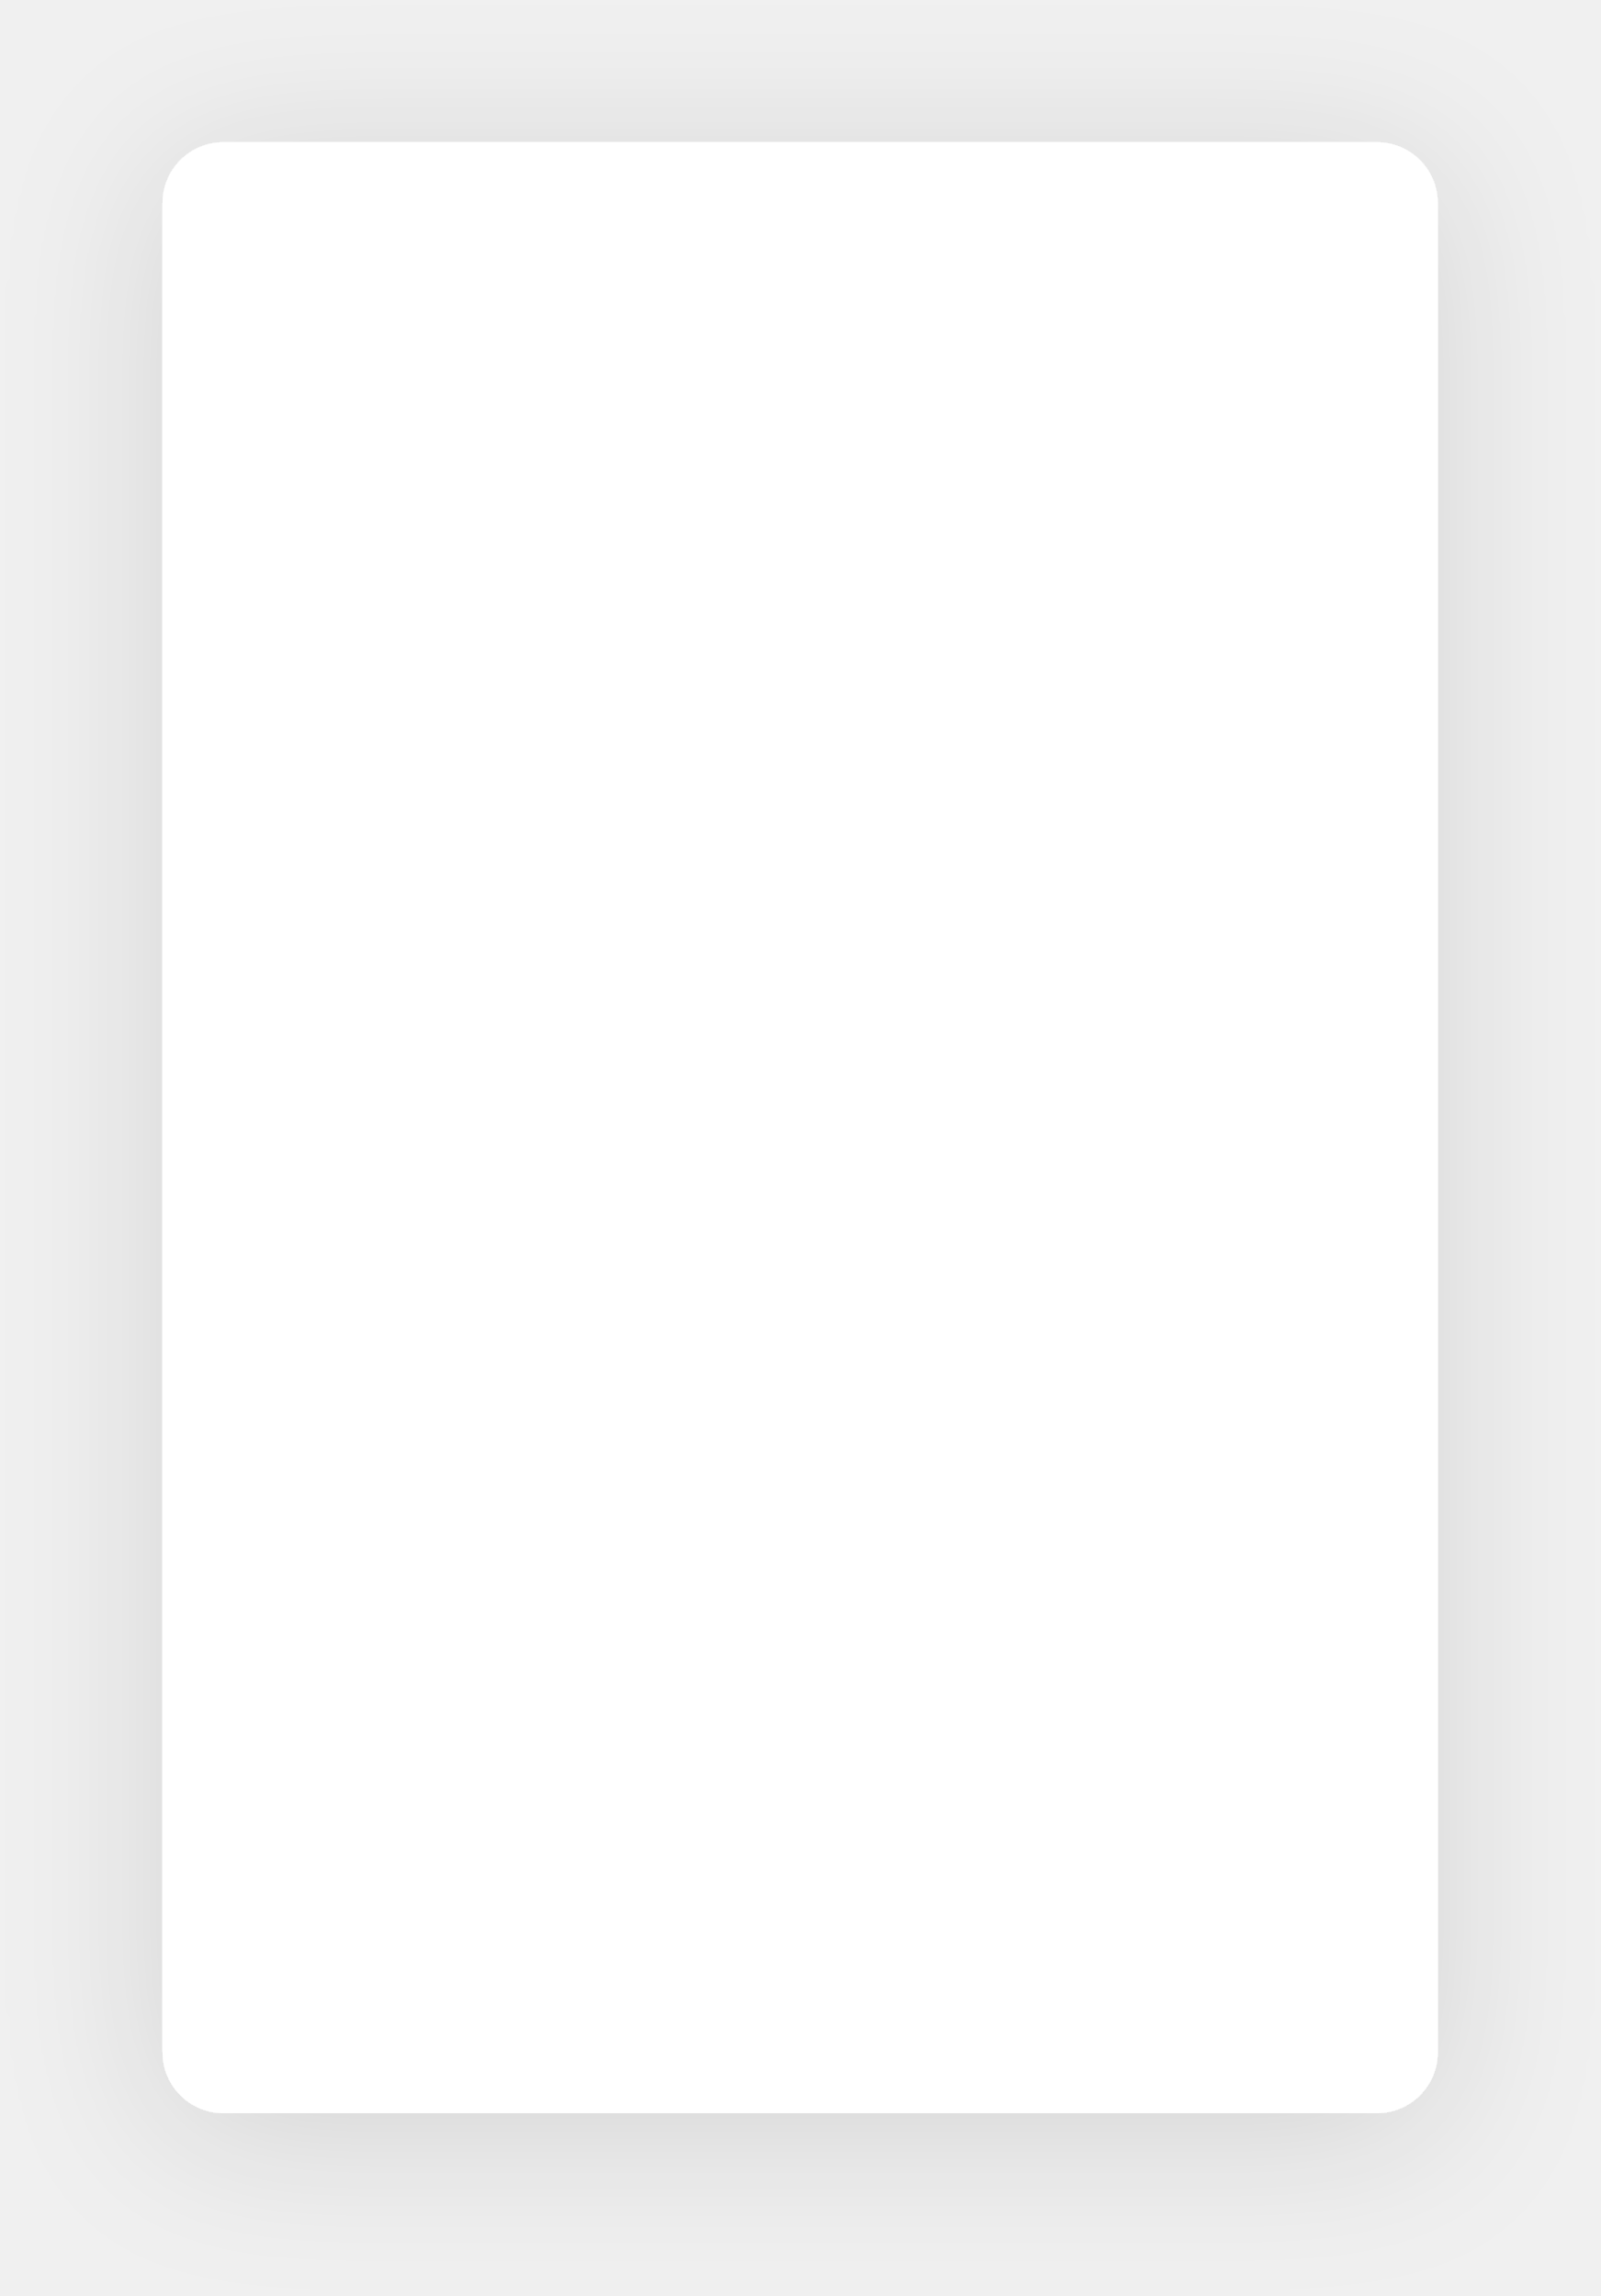
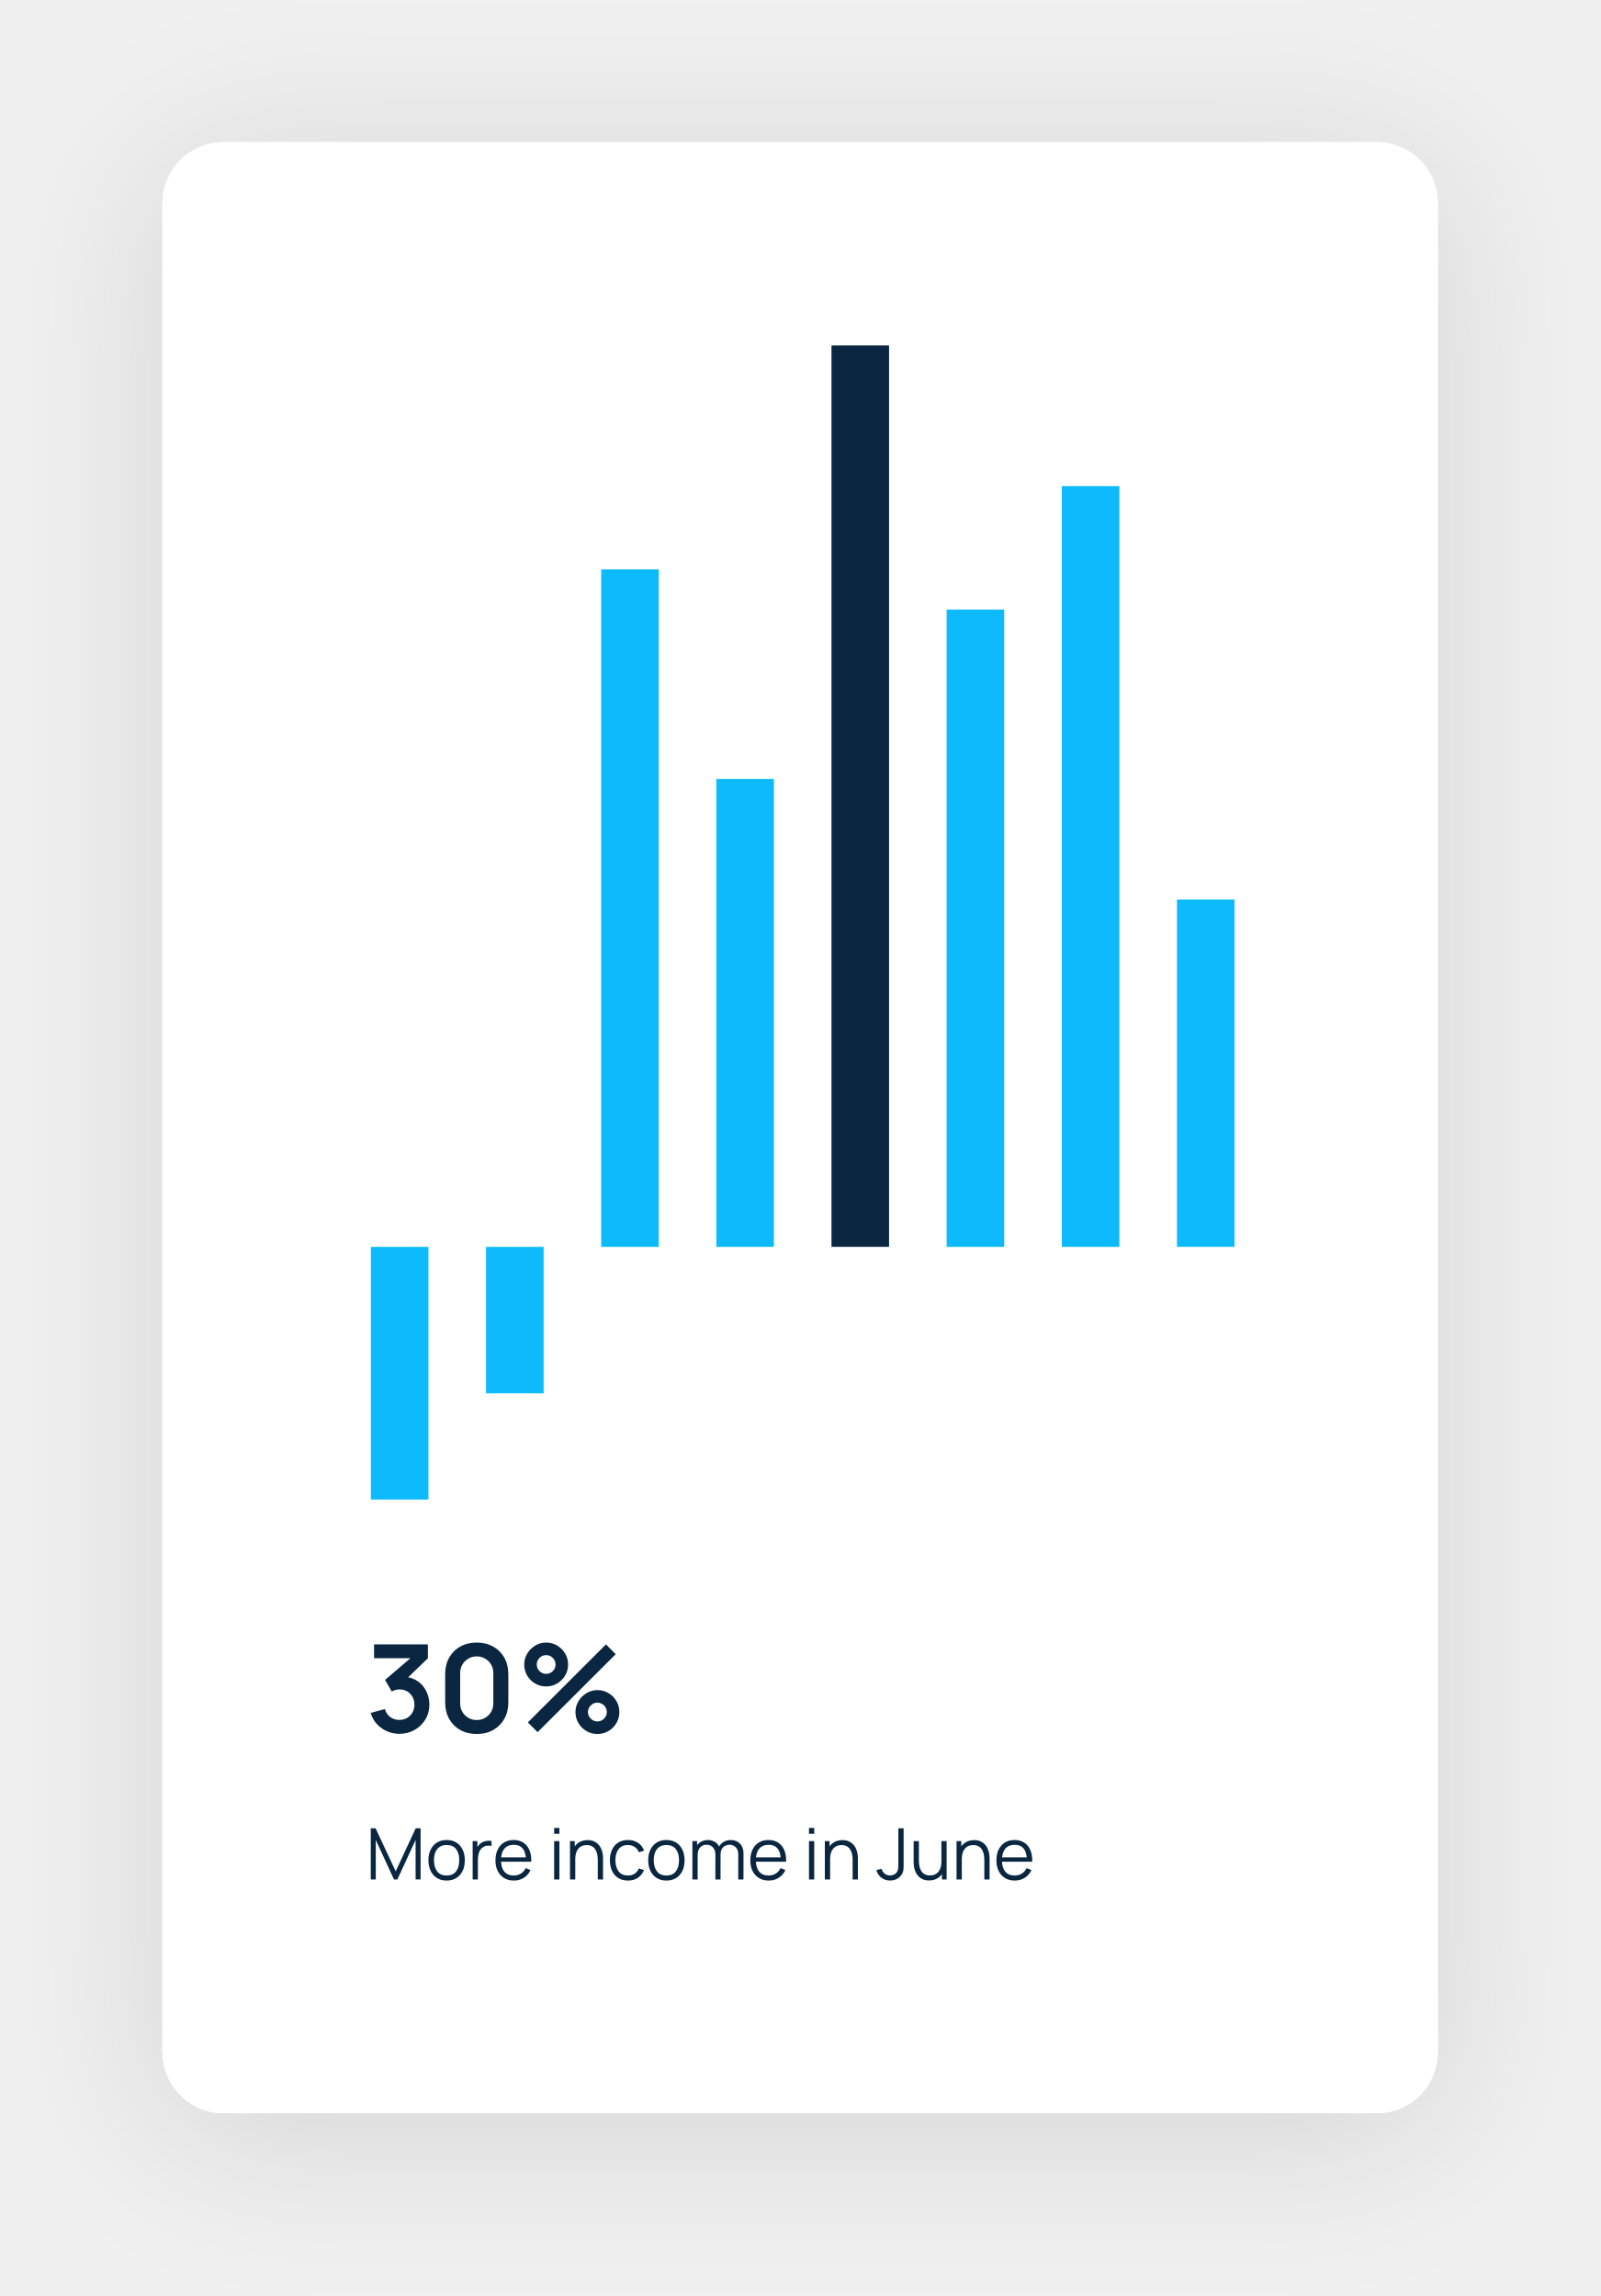
<svg xmlns="http://www.w3.org/2000/svg" width="315" height="452" viewBox="0 0 315 452" fill="none">
-   <g filter="url(#filter0_d_604_1415)">
+   <g filter="url(#filter0_d_604_1414)">
    <rect x="32" y="28" width="251" height="388" rx="12" fill="white" />
  </g>
+   <g clip-path="url(#clip0_604_1414)">
+     <rect width="11.333" height="49.737" transform="matrix(1 0 0 -1 73 295.21)" fill="#0DBBFC" />
+     <rect width="11.333" height="28.825" transform="matrix(1 0 0 -1 95.6667 274.298)" fill="#0DBBFC" />
+     <rect x="118.333" y="112.085" width="11.333" height="133.387" fill="#0DBBFC" />
+     <rect x="141" y="153.345" width="11.333" height="92.127" fill="#0DBBFC" />
+     <rect x="163.667" y="68" width="11.333" height="177.472" fill="#0A2640" />
+     <rect x="186.333" y="119.998" width="11.333" height="125.474" fill="#0DBBFC" />
+     <rect x="209" y="95.695" width="11.333" height="149.778" fill="#0DBBFC" />
+     <rect x="231.667" y="177.083" width="11.333" height="68.389" fill="#0DBBFC" />
+     <path d="M78.624 341.324C77.76 341.324 76.944 341.156 76.176 340.82C75.408 340.484 74.74 340.008 74.172 339.392C73.612 338.776 73.208 338.048 72.96 337.208L75.756 336.452C75.956 337.14 76.32 337.672 76.848 338.048C77.384 338.416 77.972 338.596 78.612 338.588C79.18 338.588 79.688 338.456 80.136 338.192C80.584 337.928 80.936 337.572 81.192 337.124C81.448 336.668 81.576 336.16 81.576 335.6C81.576 334.744 81.3 334.028 80.748 333.452C80.196 332.876 79.484 332.588 78.612 332.588C78.348 332.588 78.088 332.624 77.832 332.696C77.584 332.768 77.344 332.868 77.112 332.996L75.792 330.716L81.6 325.748L81.852 326.444H73.632V323.72H84.228V326.456L79.56 330.944L79.536 330.092C80.584 330.164 81.476 330.456 82.212 330.968C82.956 331.48 83.524 332.14 83.916 332.948C84.316 333.756 84.516 334.64 84.516 335.6C84.516 336.688 84.248 337.664 83.712 338.528C83.184 339.392 82.472 340.076 81.576 340.58C80.688 341.076 79.704 341.324 78.624 341.324ZM93.841 341.36C92.617 341.36 91.537 341.1 90.601 340.58C89.665 340.052 88.933 339.32 88.405 338.384C87.885 337.448 87.625 336.368 87.625 335.144V329.576C87.625 328.352 87.885 327.272 88.405 326.336C88.933 325.4 89.665 324.672 90.601 324.152C91.537 323.624 92.617 323.36 93.841 323.36C95.065 323.36 96.141 323.624 97.069 324.152C98.005 324.672 98.737 325.4 99.265 326.336C99.793 327.272 100.057 328.352 100.057 329.576V335.144C100.057 336.368 99.793 337.448 99.265 338.384C98.737 339.32 98.005 340.052 97.069 340.58C96.141 341.1 95.065 341.36 93.841 341.36ZM93.841 338.612C94.449 338.612 95.001 338.468 95.497 338.18C95.993 337.884 96.385 337.492 96.673 337.004C96.961 336.508 97.105 335.956 97.105 335.348V329.36C97.105 328.744 96.961 328.192 96.673 327.704C96.385 327.208 95.993 326.816 95.497 326.528C95.001 326.232 94.449 326.084 93.841 326.084C93.233 326.084 92.681 326.232 92.185 326.528C91.689 326.816 91.297 327.208 91.009 327.704C90.721 328.192 90.577 328.744 90.577 329.36V335.348C90.577 335.956 90.721 336.508 91.009 337.004C91.297 337.492 91.689 337.884 92.185 338.18C92.681 338.468 93.233 338.612 93.841 338.612ZM105.822 341L103.902 339.08L119.274 323.72L121.194 325.652L105.822 341ZM117.594 341.36C116.802 341.36 116.078 341.168 115.422 340.784C114.774 340.392 114.254 339.872 113.862 339.224C113.47 338.568 113.274 337.84 113.274 337.04C113.274 336.256 113.474 335.536 113.874 334.88C114.274 334.224 114.802 333.7 115.458 333.308C116.114 332.916 116.826 332.72 117.594 332.72C118.386 332.72 119.11 332.916 119.766 333.308C120.422 333.692 120.942 334.212 121.326 334.868C121.718 335.516 121.914 336.24 121.914 337.04C121.914 337.84 121.718 338.568 121.326 339.224C120.942 339.872 120.422 340.392 119.766 340.784C119.11 341.168 118.386 341.36 117.594 341.36ZM117.594 338.888C117.922 338.888 118.226 338.804 118.506 338.636C118.794 338.468 119.022 338.244 119.19 337.964C119.358 337.684 119.442 337.376 119.442 337.04C119.442 336.704 119.358 336.396 119.19 336.116C119.022 335.836 118.794 335.612 118.506 335.444C118.226 335.276 117.922 335.192 117.594 335.192C117.258 335.192 116.95 335.276 116.67 335.444C116.39 335.612 116.162 335.836 115.986 336.116C115.818 336.396 115.734 336.704 115.734 337.04C115.734 337.376 115.818 337.684 115.986 337.964C116.162 338.244 116.39 338.468 116.67 338.636C116.95 338.804 117.258 338.888 117.594 338.888ZM107.502 332C106.71 332 105.986 331.808 105.33 331.424C104.674 331.032 104.15 330.512 103.758 329.864C103.374 329.208 103.182 328.48 103.182 327.68C103.182 326.896 103.382 326.176 103.782 325.52C104.182 324.864 104.71 324.34 105.366 323.948C106.022 323.556 106.734 323.36 107.502 323.36C108.294 323.36 109.014 323.556 109.662 323.948C110.318 324.332 110.842 324.852 111.234 325.508C111.626 326.156 111.822 326.88 111.822 327.68C111.822 328.48 111.626 329.208 111.234 329.864C110.842 330.512 110.318 331.032 109.662 331.424C109.014 331.808 108.294 332 107.502 332ZM107.502 329.528C107.838 329.528 108.146 329.444 108.426 329.276C108.706 329.108 108.93 328.884 109.098 328.604C109.266 328.324 109.35 328.016 109.35 327.68C109.35 327.344 109.266 327.036 109.098 326.756C108.93 326.476 108.706 326.252 108.426 326.084C108.146 325.916 107.838 325.832 107.502 325.832C107.166 325.832 106.858 325.916 106.578 326.084C106.298 326.252 106.074 326.476 105.906 326.756C105.738 327.036 105.654 327.344 105.654 327.68C105.654 328.016 105.738 328.324 105.906 328.604C106.074 328.884 106.298 329.108 106.578 329.276C106.858 329.444 107.166 329.528 107.502 329.528Z" fill="#0A2640" />
+     <path d="M72.98 370V359.92H73.925L77.887 368.397L81.828 359.92H82.787V369.993H81.807V362.216L78.216 370H77.551L73.967 362.216V370H72.98ZM87.909 370.21C87.157 370.21 86.516 370.04 85.984 369.699C85.451 369.358 85.043 368.887 84.758 368.285C84.474 367.683 84.332 366.992 84.332 366.213C84.332 365.42 84.476 364.724 84.766 364.127C85.055 363.53 85.466 363.065 85.998 362.734C86.534 362.398 87.171 362.23 87.909 362.23C88.665 362.23 89.308 362.4 89.841 362.741C90.377 363.077 90.785 363.546 91.066 364.148C91.35 364.745 91.493 365.434 91.493 366.213C91.493 367.006 91.35 367.704 91.066 368.306C90.781 368.903 90.37 369.37 89.834 369.706C89.297 370.042 88.655 370.21 87.909 370.21ZM87.909 369.223C88.749 369.223 89.374 368.945 89.784 368.39C90.195 367.83 90.4 367.104 90.4 366.213C90.4 365.298 90.193 364.57 89.778 364.029C89.367 363.488 88.744 363.217 87.909 363.217C87.344 363.217 86.877 363.345 86.508 363.602C86.144 363.854 85.871 364.206 85.689 364.659C85.512 365.107 85.424 365.625 85.424 366.213C85.424 367.123 85.633 367.853 86.053 368.404C86.474 368.95 87.092 369.223 87.909 369.223ZM93.037 370V362.44H93.961V364.26L93.779 364.022C93.863 363.798 93.972 363.593 94.108 363.406C94.243 363.215 94.39 363.058 94.549 362.937C94.745 362.764 94.973 362.634 95.235 362.545C95.496 362.452 95.76 362.398 96.026 362.384C96.292 362.365 96.534 362.384 96.754 362.44V363.406C96.478 363.336 96.177 363.32 95.851 363.357C95.524 363.394 95.223 363.525 94.948 363.749C94.696 363.945 94.507 364.181 94.381 364.456C94.255 364.727 94.171 365.016 94.129 365.324C94.087 365.627 94.066 365.928 94.066 366.227V370H93.037ZM101.144 370.21C100.407 370.21 99.767 370.047 99.226 369.72C98.689 369.393 98.272 368.934 97.973 368.341C97.674 367.748 97.525 367.053 97.525 366.255C97.525 365.429 97.672 364.715 97.966 364.113C98.26 363.511 98.673 363.047 99.205 362.72C99.742 362.393 100.374 362.23 101.102 362.23C101.849 362.23 102.486 362.403 103.013 362.748C103.54 363.089 103.939 363.579 104.21 364.218C104.481 364.857 104.604 365.62 104.581 366.507H103.531V366.143C103.512 365.163 103.3 364.423 102.894 363.924C102.493 363.425 101.905 363.175 101.13 363.175C100.318 363.175 99.695 363.439 99.261 363.966C98.832 364.493 98.617 365.245 98.617 366.22C98.617 367.172 98.832 367.912 99.261 368.439C99.695 368.962 100.309 369.223 101.102 369.223C101.643 369.223 102.115 369.099 102.516 368.852C102.922 368.6 103.242 368.238 103.475 367.767L104.434 368.138C104.135 368.796 103.694 369.307 103.111 369.671C102.532 370.03 101.877 370.21 101.144 370.21ZM98.253 366.507V365.646H104.028V366.507H98.253ZM109.077 361.005V359.85H110.106V361.005H109.077ZM109.077 370V362.44H110.106V370H109.077ZM117.665 370V366.143C117.665 365.723 117.625 365.338 117.546 364.988C117.466 364.633 117.338 364.325 117.161 364.064C116.988 363.798 116.762 363.593 116.482 363.448C116.206 363.303 115.87 363.231 115.474 363.231C115.11 363.231 114.788 363.294 114.508 363.42C114.232 363.546 113.999 363.728 113.808 363.966C113.621 364.199 113.479 364.484 113.381 364.82C113.283 365.156 113.234 365.539 113.234 365.968L112.506 365.807C112.506 365.032 112.641 364.381 112.912 363.854C113.182 363.327 113.556 362.928 114.032 362.657C114.508 362.386 115.054 362.251 115.67 362.251C116.122 362.251 116.517 362.321 116.853 362.461C117.193 362.601 117.48 362.79 117.714 363.028C117.952 363.266 118.143 363.539 118.288 363.847C118.432 364.15 118.537 364.475 118.603 364.82C118.668 365.161 118.701 365.501 118.701 365.842V370H117.665ZM112.198 370V362.44H113.129V364.302H113.234V370H112.198ZM123.598 370.21C122.838 370.21 122.194 370.04 121.666 369.699C121.139 369.358 120.738 368.889 120.462 368.292C120.192 367.69 120.052 366.999 120.042 366.22C120.052 365.427 120.196 364.731 120.476 364.134C120.756 363.532 121.16 363.065 121.687 362.734C122.215 362.398 122.854 362.23 123.605 362.23C124.371 362.23 125.036 362.417 125.6 362.79C126.17 363.163 126.559 363.674 126.769 364.323L125.761 364.645C125.584 364.192 125.302 363.842 124.914 363.595C124.532 363.343 124.093 363.217 123.598 363.217C123.043 363.217 122.583 363.345 122.219 363.602C121.855 363.854 121.585 364.206 121.407 364.659C121.23 365.112 121.139 365.632 121.134 366.22C121.144 367.125 121.354 367.853 121.764 368.404C122.175 368.95 122.786 369.223 123.598 369.223C124.112 369.223 124.548 369.106 124.907 368.873C125.271 368.635 125.547 368.29 125.733 367.837L126.769 368.145C126.489 368.817 126.079 369.33 125.537 369.685C124.996 370.035 124.35 370.21 123.598 370.21ZM131.166 370.21C130.415 370.21 129.773 370.04 129.241 369.699C128.709 369.358 128.301 368.887 128.016 368.285C127.732 367.683 127.589 366.992 127.589 366.213C127.589 365.42 127.734 364.724 128.023 364.127C128.313 363.53 128.723 363.065 129.255 362.734C129.792 362.398 130.429 362.23 131.166 362.23C131.922 362.23 132.566 362.4 133.098 362.741C133.635 363.077 134.043 363.546 134.323 364.148C134.608 364.745 134.75 365.434 134.75 366.213C134.75 367.006 134.608 367.704 134.323 368.306C134.039 368.903 133.628 369.37 133.091 369.706C132.555 370.042 131.913 370.21 131.166 370.21ZM131.166 369.223C132.006 369.223 132.632 368.945 133.042 368.39C133.453 367.83 133.658 367.104 133.658 366.213C133.658 365.298 133.451 364.57 133.035 364.029C132.625 363.488 132.002 363.217 131.166 363.217C130.602 363.217 130.135 363.345 129.766 363.602C129.402 363.854 129.129 364.206 128.947 364.659C128.77 365.107 128.681 365.625 128.681 366.213C128.681 367.123 128.891 367.853 129.311 368.404C129.731 368.95 130.35 369.223 131.166 369.223ZM145.31 370L145.317 365.037C145.317 364.454 145.154 363.996 144.827 363.665C144.505 363.329 144.095 363.161 143.595 363.161C143.311 363.161 143.033 363.226 142.762 363.357C142.492 363.488 142.268 363.698 142.09 363.987C141.918 364.276 141.831 364.654 141.831 365.121L141.222 364.946C141.208 364.405 141.313 363.931 141.537 363.525C141.766 363.119 142.079 362.804 142.475 362.58C142.877 362.351 143.329 362.237 143.833 362.237C144.594 362.237 145.203 362.473 145.66 362.944C146.118 363.411 146.346 364.043 146.346 364.841L146.339 370H145.31ZM136.287 370V362.44H137.211V364.302H137.323V370H136.287ZM140.809 370L140.816 365.107C140.816 364.505 140.655 364.031 140.333 363.686C140.016 363.336 139.596 363.161 139.073 363.161C138.551 363.161 138.128 363.341 137.806 363.7C137.484 364.055 137.323 364.528 137.323 365.121L136.707 364.785C136.707 364.3 136.822 363.866 137.05 363.483C137.279 363.096 137.592 362.792 137.988 362.573C138.385 362.349 138.835 362.237 139.339 362.237C139.82 362.237 140.247 362.34 140.62 362.545C140.998 362.75 141.295 363.049 141.509 363.441C141.724 363.833 141.831 364.309 141.831 364.869L141.824 370H140.809ZM151.306 370.21C150.569 370.21 149.929 370.047 149.388 369.72C148.851 369.393 148.434 368.934 148.135 368.341C147.836 367.748 147.687 367.053 147.687 366.255C147.687 365.429 147.834 364.715 148.128 364.113C148.422 363.511 148.835 363.047 149.367 362.72C149.904 362.393 150.536 362.23 151.264 362.23C152.011 362.23 152.648 362.403 153.175 362.748C153.702 363.089 154.101 363.579 154.372 364.218C154.643 364.857 154.766 365.62 154.743 366.507H153.693V366.143C153.674 365.163 153.462 364.423 153.056 363.924C152.655 363.425 152.067 363.175 151.292 363.175C150.48 363.175 149.857 363.439 149.423 363.966C148.994 364.493 148.779 365.245 148.779 366.22C148.779 367.172 148.994 367.912 149.423 368.439C149.857 368.962 150.471 369.223 151.264 369.223C151.805 369.223 152.277 369.099 152.678 368.852C153.084 368.6 153.404 368.238 153.637 367.767L154.596 368.138C154.297 368.796 153.856 369.307 153.273 369.671C152.694 370.03 152.039 370.21 151.306 370.21ZM148.415 366.507V365.646H154.19V366.507H148.415ZM159.239 361.005V359.85H160.268V361.005H159.239ZM159.239 370V362.44H160.268V370H159.239ZM167.827 370V366.143C167.827 365.723 167.787 365.338 167.708 364.988C167.628 364.633 167.5 364.325 167.323 364.064C167.15 363.798 166.924 363.593 166.644 363.448C166.368 363.303 166.032 363.231 165.636 363.231C165.272 363.231 164.95 363.294 164.67 363.42C164.394 363.546 164.161 363.728 163.97 363.966C163.783 364.199 163.641 364.484 163.543 364.82C163.445 365.156 163.396 365.539 163.396 365.968L162.668 365.807C162.668 365.032 162.803 364.381 163.074 363.854C163.344 363.327 163.718 362.928 164.194 362.657C164.67 362.386 165.216 362.251 165.832 362.251C166.284 362.251 166.679 362.321 167.015 362.461C167.355 362.601 167.642 362.79 167.876 363.028C168.114 363.266 168.305 363.539 168.45 363.847C168.594 364.15 168.699 364.475 168.765 364.82C168.83 365.161 168.863 365.501 168.863 365.842V370H167.827ZM162.36 370V362.44H163.291V364.302H163.396V370H162.36ZM175.204 370.203C174.532 370.203 173.956 370.016 173.475 369.643C172.994 369.27 172.67 368.77 172.502 368.145L173.531 367.9C173.615 368.269 173.809 368.581 174.112 368.838C174.42 369.09 174.782 369.216 175.197 369.216C175.458 369.216 175.722 369.153 175.988 369.027C176.259 368.901 176.471 368.693 176.625 368.404C176.728 368.203 176.786 367.986 176.8 367.753C176.819 367.515 176.828 367.23 176.828 366.899V359.92H177.864V366.899C177.864 367.179 177.862 367.433 177.857 367.662C177.852 367.886 177.827 368.103 177.78 368.313C177.738 368.518 177.656 368.726 177.535 368.936C177.292 369.361 176.966 369.678 176.555 369.888C176.149 370.098 175.699 370.203 175.204 370.203ZM182.867 370.189C182.414 370.189 182.018 370.119 181.677 369.979C181.341 369.839 181.054 369.65 180.816 369.412C180.583 369.174 180.394 368.903 180.249 368.6C180.104 368.292 179.999 367.968 179.934 367.627C179.869 367.282 179.836 366.939 179.836 366.598V362.44H180.872V366.297C180.872 366.712 180.912 367.097 180.991 367.452C181.07 367.807 181.196 368.117 181.369 368.383C181.546 368.644 181.773 368.847 182.048 368.992C182.328 369.137 182.666 369.209 183.063 369.209C183.427 369.209 183.747 369.146 184.022 369.02C184.302 368.894 184.535 368.714 184.722 368.481C184.913 368.243 185.058 367.956 185.156 367.62C185.254 367.279 185.303 366.897 185.303 366.472L186.031 366.633C186.031 367.408 185.896 368.059 185.625 368.586C185.354 369.113 184.981 369.512 184.505 369.783C184.029 370.054 183.483 370.189 182.867 370.189ZM185.408 370V368.138H185.303V362.44H186.332V370H185.408ZM193.749 370V366.143C193.749 365.723 193.709 365.338 193.63 364.988C193.55 364.633 193.422 364.325 193.245 364.064C193.072 363.798 192.846 363.593 192.566 363.448C192.29 363.303 191.954 363.231 191.558 363.231C191.194 363.231 190.872 363.294 190.592 363.42C190.316 363.546 190.083 363.728 189.892 363.966C189.705 364.199 189.563 364.484 189.465 364.82C189.367 365.156 189.318 365.539 189.318 365.968L188.59 365.807C188.59 365.032 188.725 364.381 188.996 363.854C189.266 363.327 189.64 362.928 190.116 362.657C190.592 362.386 191.138 362.251 191.754 362.251C192.206 362.251 192.601 362.321 192.937 362.461C193.277 362.601 193.564 362.79 193.798 363.028C194.036 363.266 194.227 363.539 194.372 363.847C194.516 364.15 194.621 364.475 194.687 364.82C194.752 365.161 194.785 365.501 194.785 365.842V370H193.749ZM188.282 370V362.44H189.213V364.302H189.318V370H188.282ZM199.745 370.21C199.008 370.21 198.369 370.047 197.827 369.72C197.291 369.393 196.873 368.934 196.574 368.341C196.276 367.748 196.126 367.053 196.126 366.255C196.126 365.429 196.273 364.715 196.567 364.113C196.861 363.511 197.274 363.047 197.806 362.72C198.343 362.393 198.975 362.23 199.703 362.23C200.45 362.23 201.087 362.403 201.614 362.748C202.142 363.089 202.541 363.579 202.811 364.218C203.082 364.857 203.206 365.62 203.182 366.507H202.132V366.143C202.114 365.163 201.901 364.423 201.495 363.924C201.094 363.425 200.506 363.175 199.731 363.175C198.919 363.175 198.296 363.439 197.862 363.966C197.433 364.493 197.218 365.245 197.218 366.22C197.218 367.172 197.433 367.912 197.862 368.439C198.296 368.962 198.91 369.223 199.703 369.223C200.245 369.223 200.716 369.099 201.117 368.852C201.523 368.6 201.843 368.238 202.076 367.767L203.035 368.138C202.737 368.796 202.296 369.307 201.712 369.671C201.134 370.03 200.478 370.21 199.745 370.21ZM196.854 366.507V365.646H202.629V366.507H196.854Z" fill="#0A2640" />
+   </g>
  <defs>
-     <filter id="filter0_d_604_1415" x="0" y="0" width="315" height="452" filterUnits="userSpaceOnUse" color-interpolation-filters="sRGB">
+     <filter id="filter0_d_604_1414" x="0" y="0" width="315" height="452" filterUnits="userSpaceOnUse" color-interpolation-filters="sRGB">
      <feFlood flood-opacity="0" result="BackgroundImageFix" />
      <feColorMatrix in="SourceAlpha" type="matrix" values="0 0 0 0 0 0 0 0 0 0 0 0 0 0 0 0 0 0 127 0" result="hardAlpha" />
      <feOffset dy="4" />
      <feGaussianBlur stdDeviation="16" />
      <feComposite in2="hardAlpha" operator="out" />
      <feColorMatrix type="matrix" values="0 0 0 0 0 0 0 0 0 0 0 0 0 0 0 0 0 0 0.12 0" />
-       <feBlend mode="normal" in2="BackgroundImageFix" result="effect1_dropShadow_604_1415" />
-       <feBlend mode="normal" in="SourceGraphic" in2="effect1_dropShadow_604_1415" result="shape" />
+       <feBlend mode="normal" in2="BackgroundImageFix" result="effect1_dropShadow_604_1414" />
+       <feBlend mode="normal" in="SourceGraphic" in2="effect1_dropShadow_604_1414" result="shape" />
    </filter>
+     <clipPath id="clip0_604_1414">
+       <rect width="171" height="308" fill="white" transform="translate(72 68)" />
+     </clipPath>
  </defs>
</svg>
